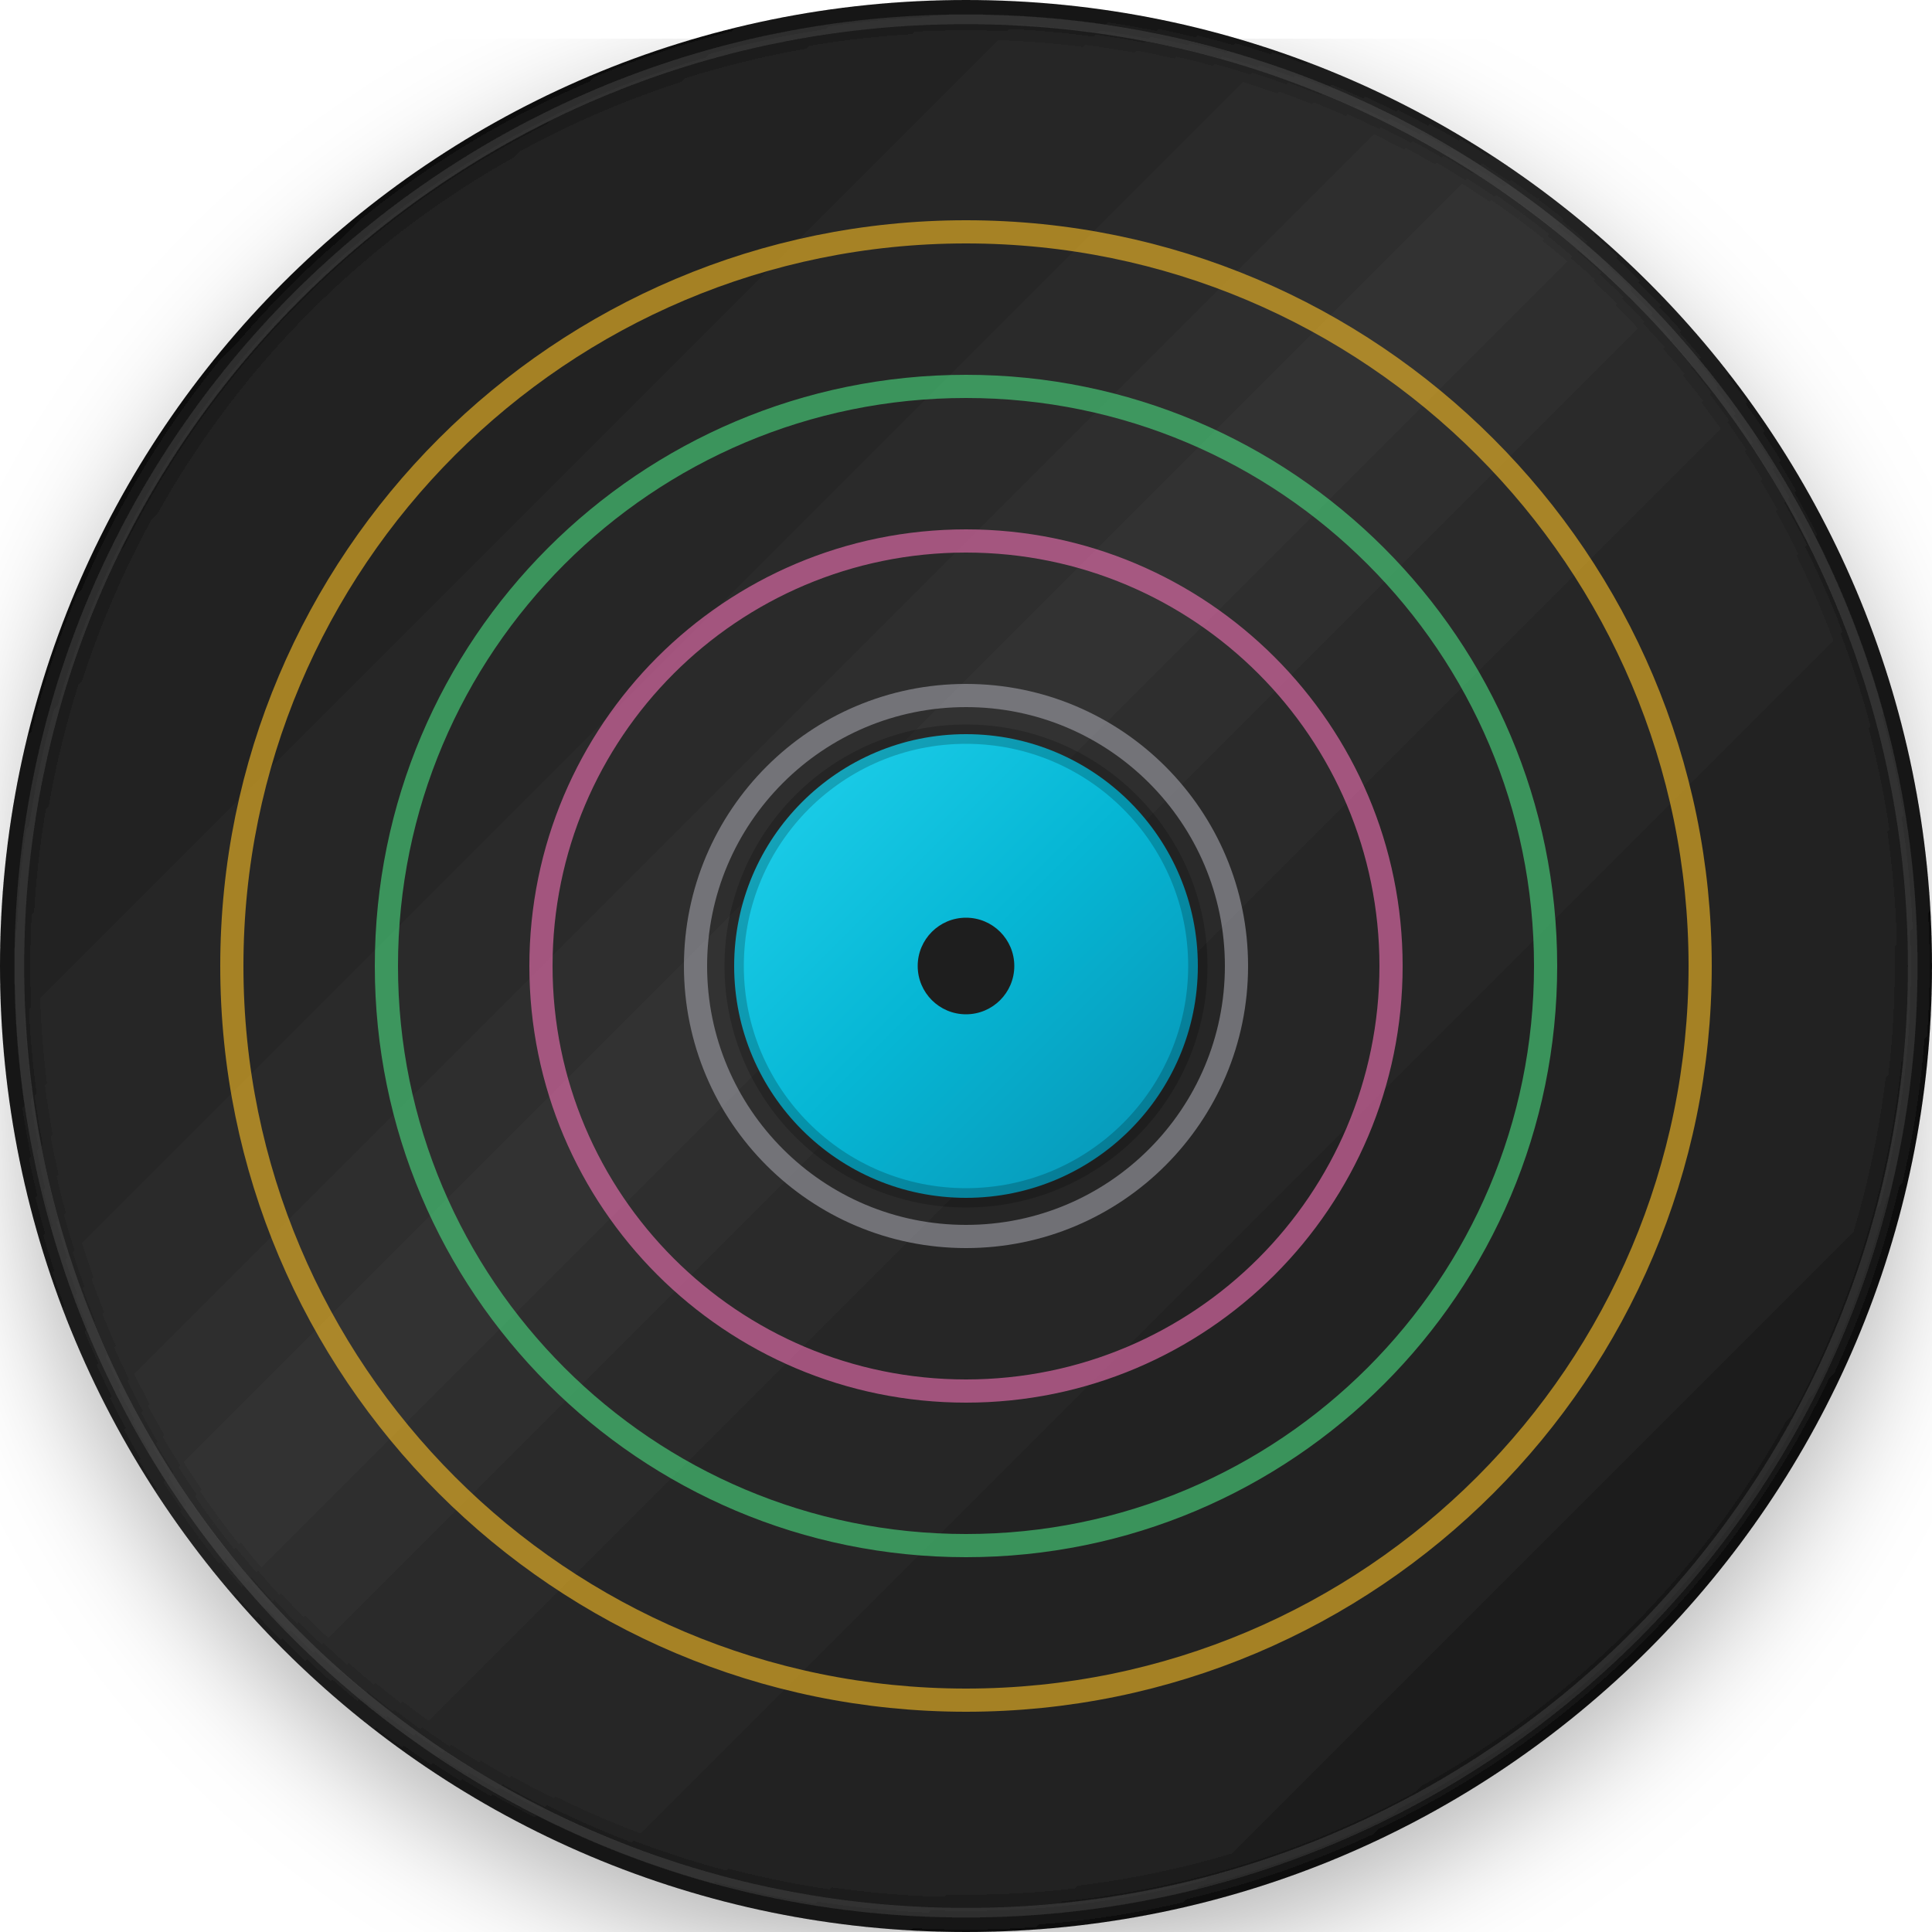
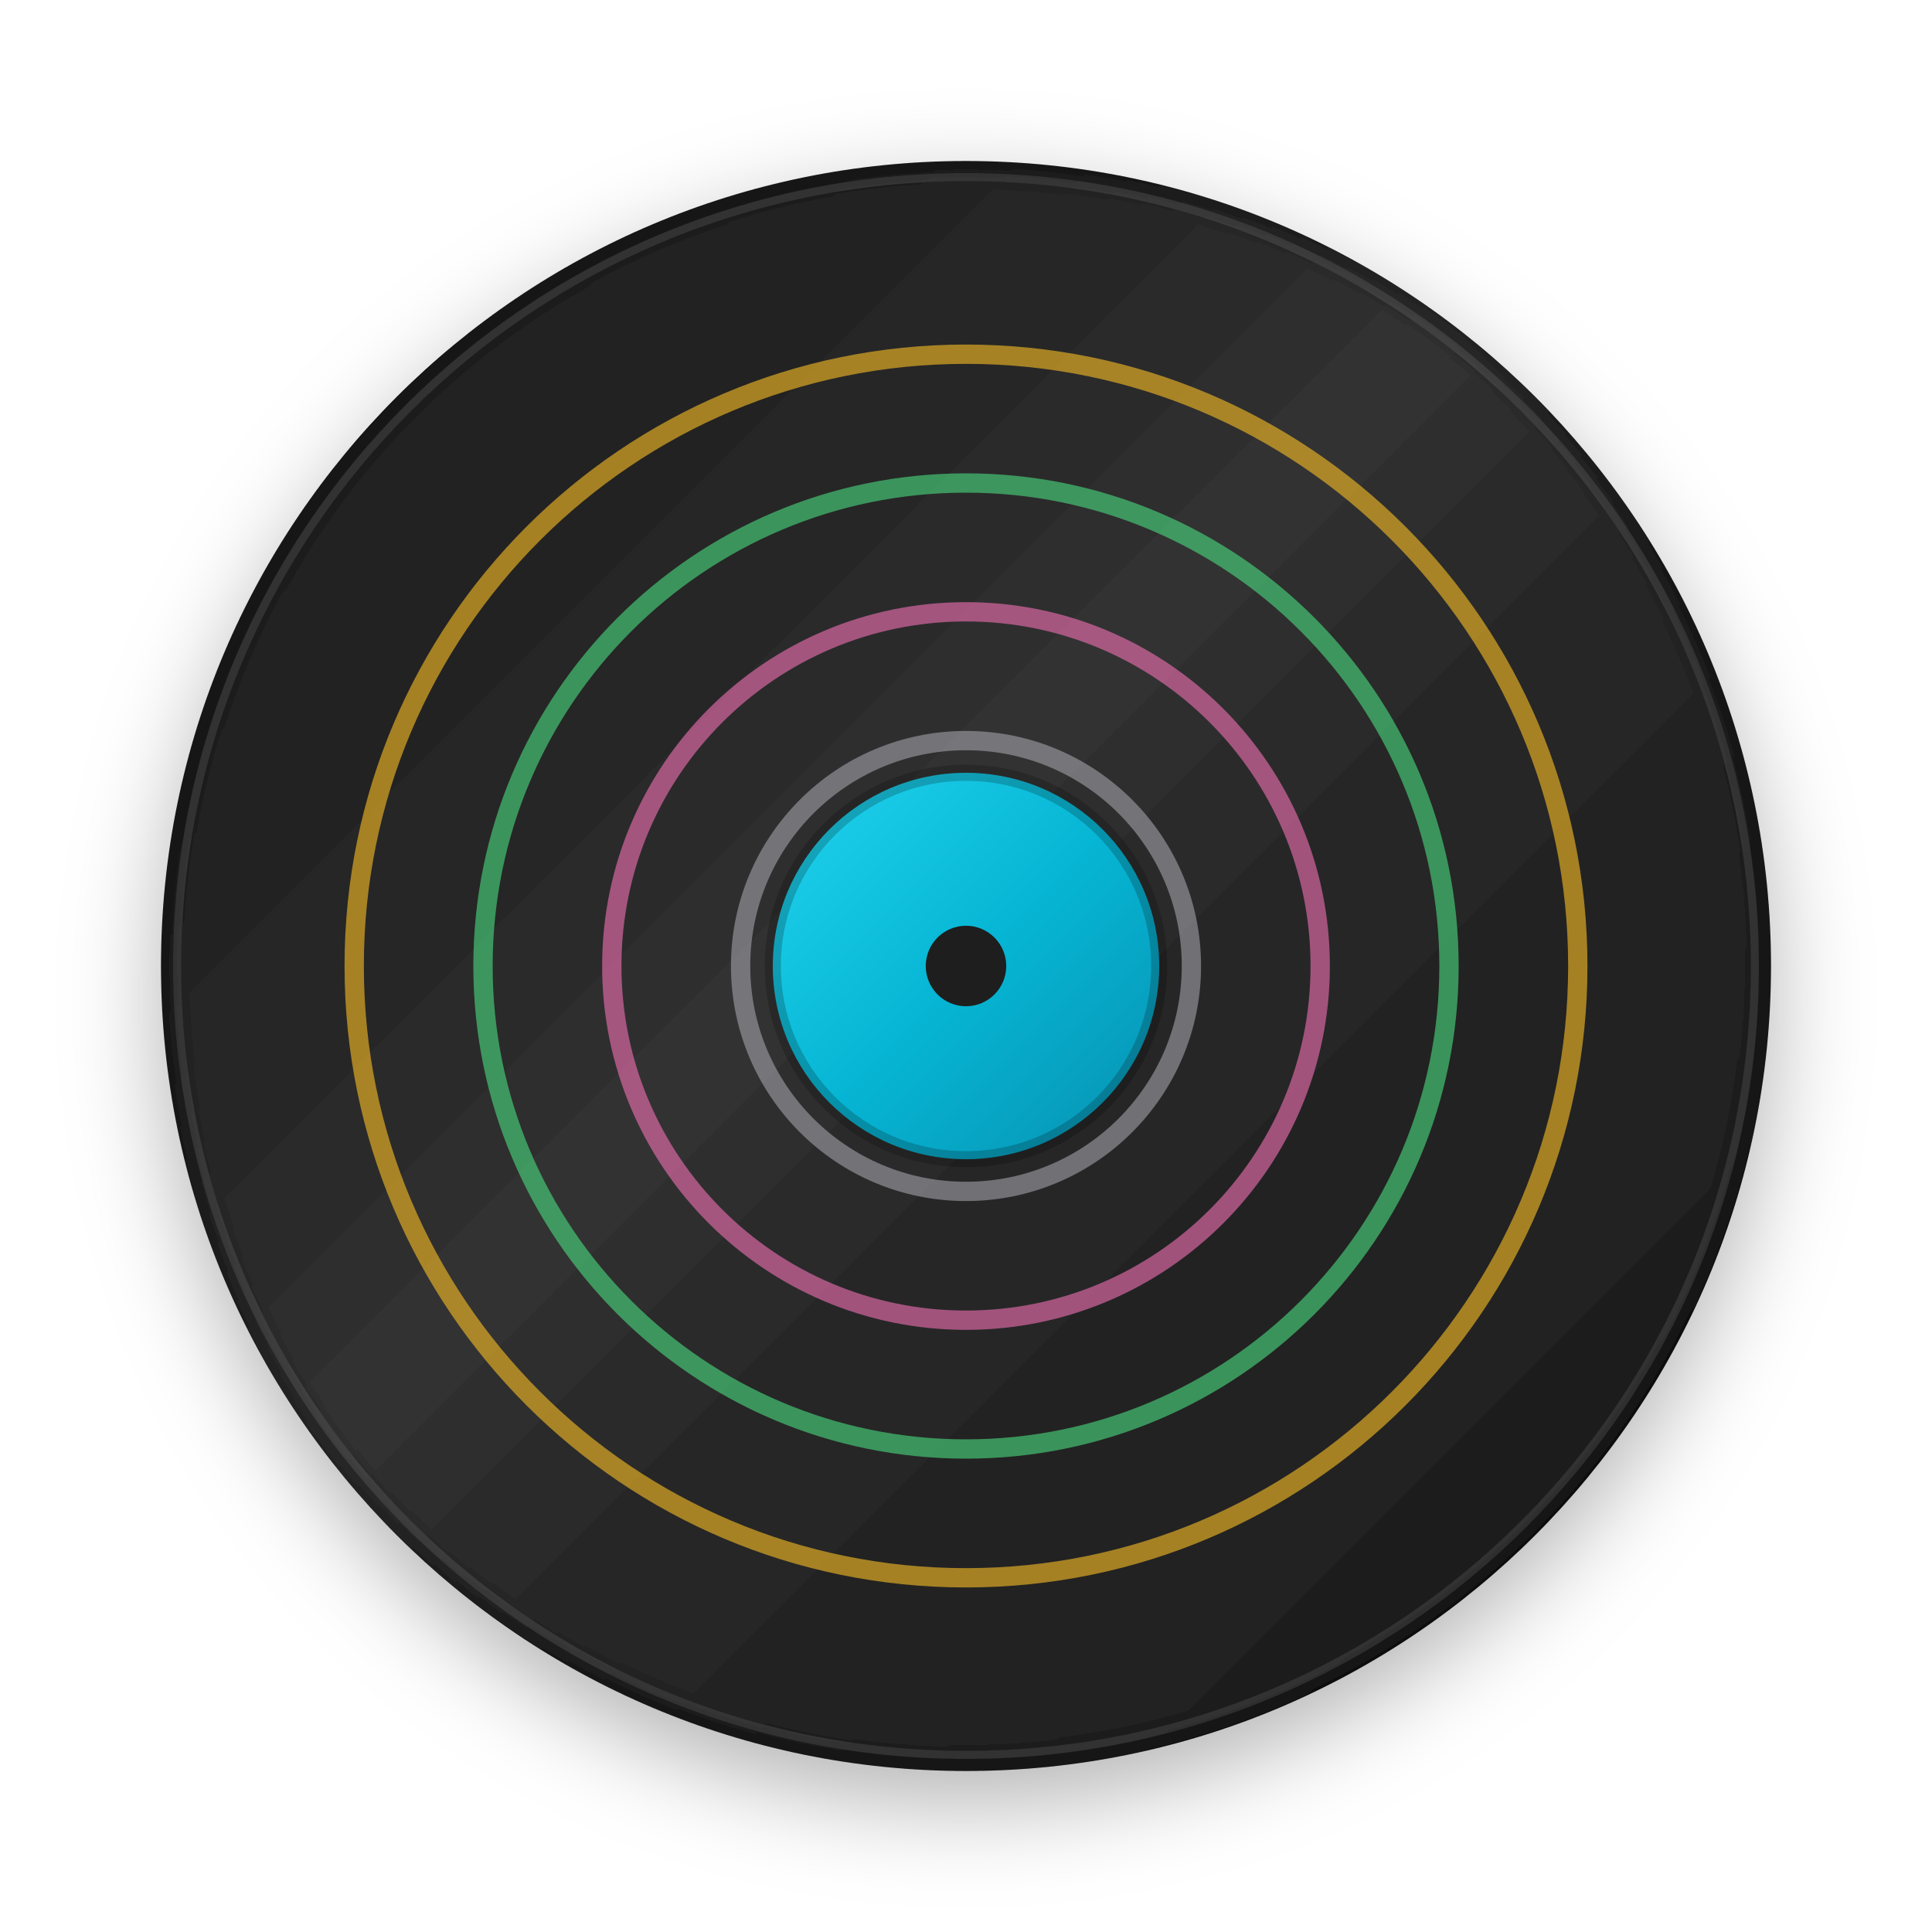
- <svg xmlns="http://www.w3.org/2000/svg" viewBox="0 0 100 100">
+ <svg xmlns="http://www.w3.org/2000/svg" viewBox="-10 -10 120 120">
  <defs>
    <radialGradient id="vinylBody" cx="50%" cy="50%" r="50%">
      <stop offset="0%" stop-color="#1a1a1a" />
      <stop offset="3%" stop-color="#262626" />
      <stop offset="6%" stop-color="#1a1a1a" />
      <stop offset="9%" stop-color="#262626" />
      <stop offset="12%" stop-color="#1a1a1a" />
      <stop offset="95%" stop-color="#1a1a1a" />
      <stop offset="100%" stop-color="#050505" />
    </radialGradient>
    <linearGradient id="shine" x1="0%" y1="0%" x2="100%" y2="100%">
      <stop offset="0%" stop-color="#ffffff" stop-opacity="0" />
      <stop offset="30%" stop-color="#ffffff" stop-opacity="0.05" />
      <stop offset="45%" stop-color="#ffffff" stop-opacity="0.1" />
      <stop offset="60%" stop-color="#ffffff" stop-opacity="0.05" />
      <stop offset="100%" stop-color="#ffffff" stop-opacity="0" />
    </linearGradient>
    <linearGradient id="cyanLabel" x1="0%" y1="0%" x2="100%" y2="100%">
      <stop offset="0%" stop-color="#22d3ee" />
      <stop offset="50%" stop-color="#06b6d4" />
      <stop offset="100%" stop-color="#0891b2" />
    </linearGradient>
    <filter id="softShadow" x="-50%" y="-50%" width="200%" height="200%">
      <feGaussianBlur in="SourceAlpha" stdDeviation="3" />
      <feOffset dx="0" dy="2" result="offsetblur" />
      <feFlood flood-color="rgba(0,0,0,0.3)" />
      <feComposite in2="offsetblur" operator="in" />
      <feMerge>
        <feMergeNode />
        <feMergeNode in="SourceGraphic" />
      </feMerge>
    </filter>
  </defs>
  <g filter="url(#softShadow)">
    <circle cx="50" cy="50" r="50" fill="url(#vinylBody)" />
    <circle cx="50" cy="50" r="50" fill="url(#shine)" />
    <circle cx="50" cy="50" r="49" fill="none" stroke="rgba(255,255,255,0.1)" stroke-width="0.5" />
  </g>
  <circle cx="50" cy="50" r="38" fill="none" stroke="#FBBF24" stroke-width="1.2" opacity="0.6" />
  <circle cx="50" cy="50" r="30" fill="none" stroke="#4ADE80" stroke-width="1.2" opacity="0.6" />
  <circle cx="50" cy="50" r="22" fill="none" stroke="#F472B6" stroke-width="1.2" opacity="0.6" />
  <circle cx="50" cy="50" r="14" fill="none" stroke="#A1A1AA" stroke-width="1.2" opacity="0.6" />
  <circle cx="50" cy="50" r="12" fill="url(#cyanLabel)" />
  <circle cx="50" cy="50" r="12" fill="none" stroke="rgba(0,0,0,0.2)" stroke-width="1" />
  <circle cx="50" cy="50" r="2.5" fill="#1e1e1e" />
</svg>
